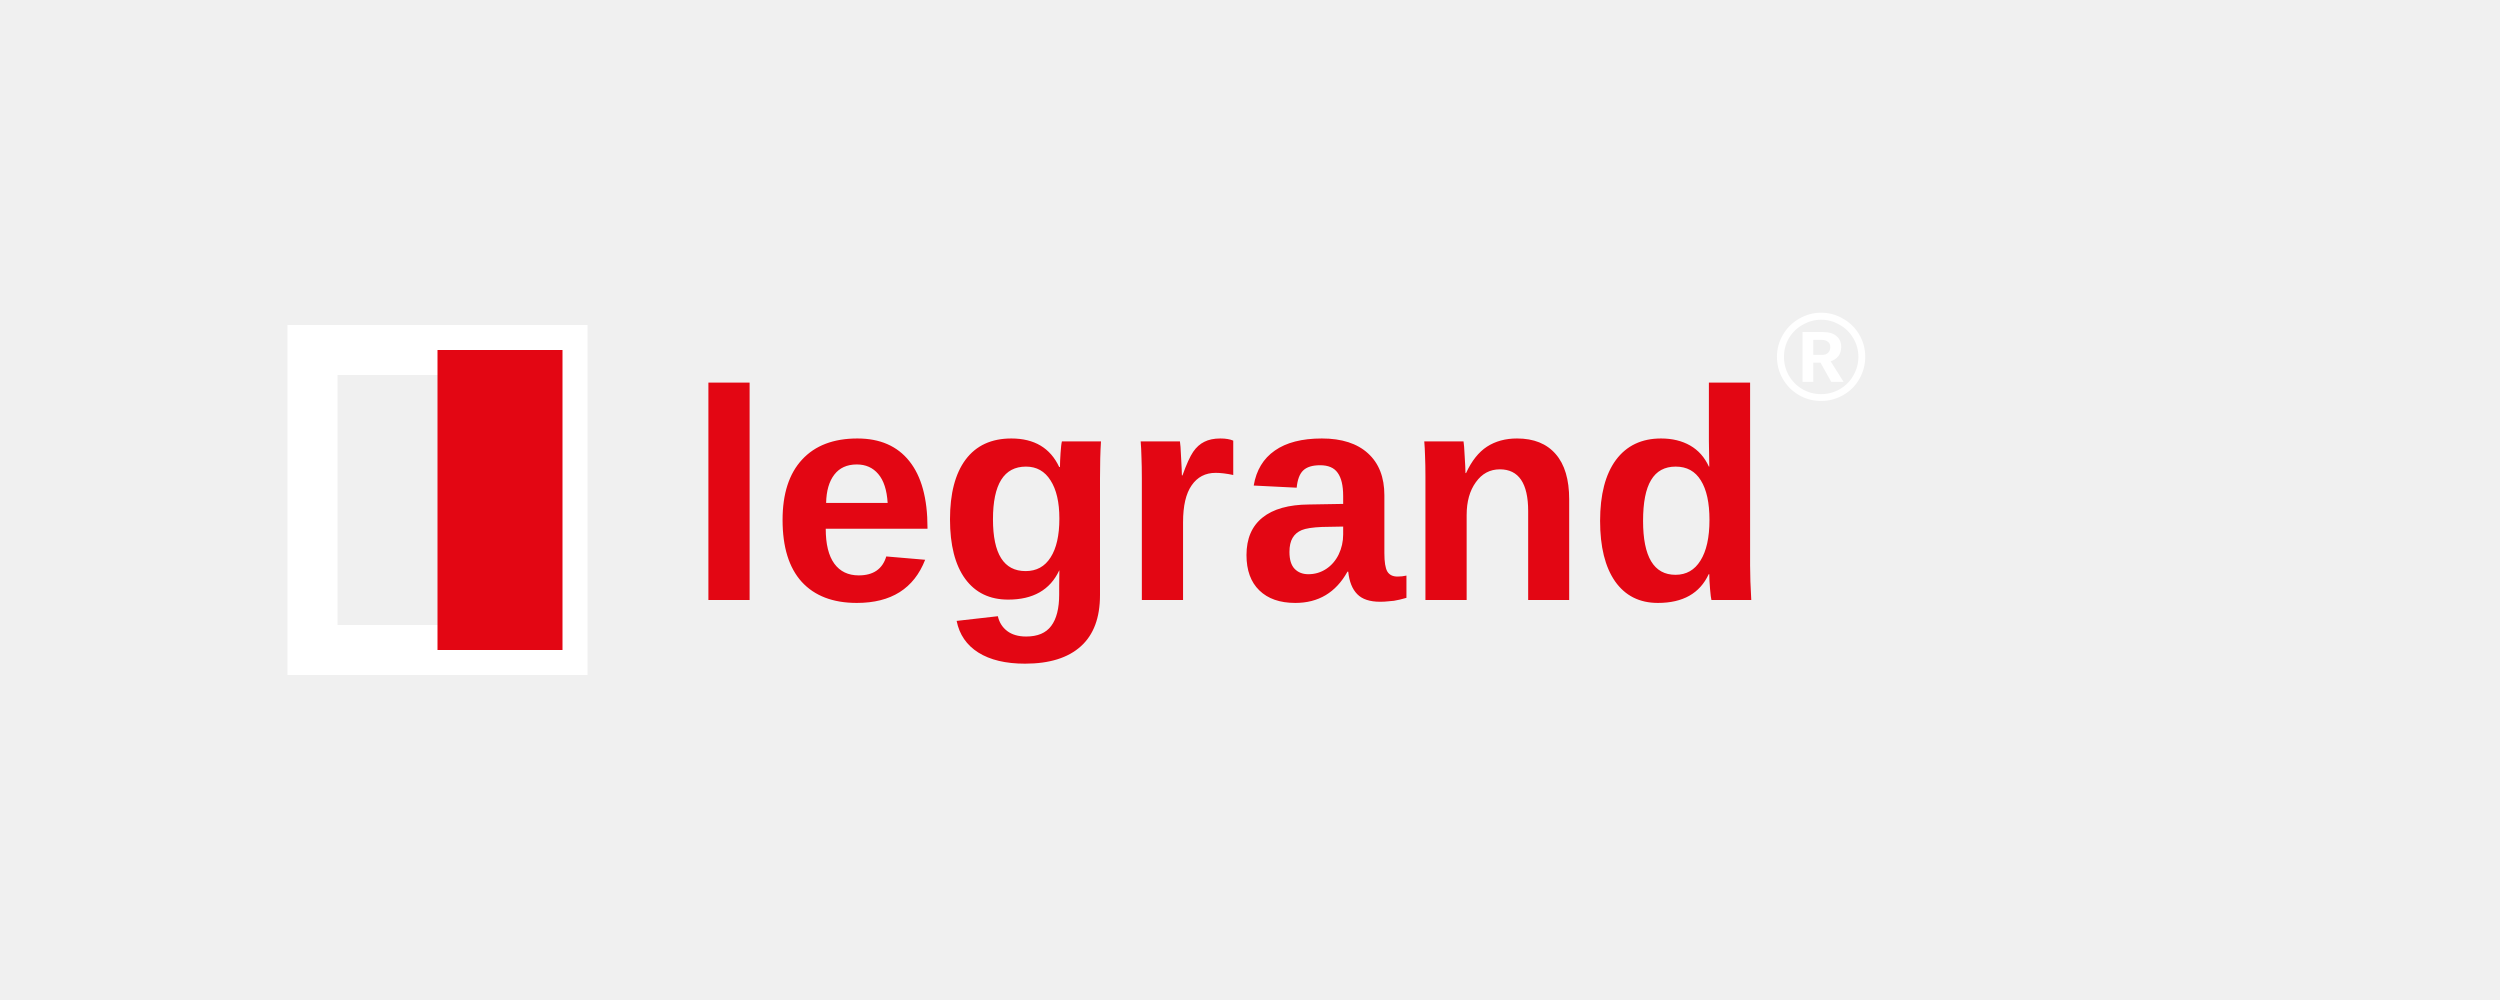
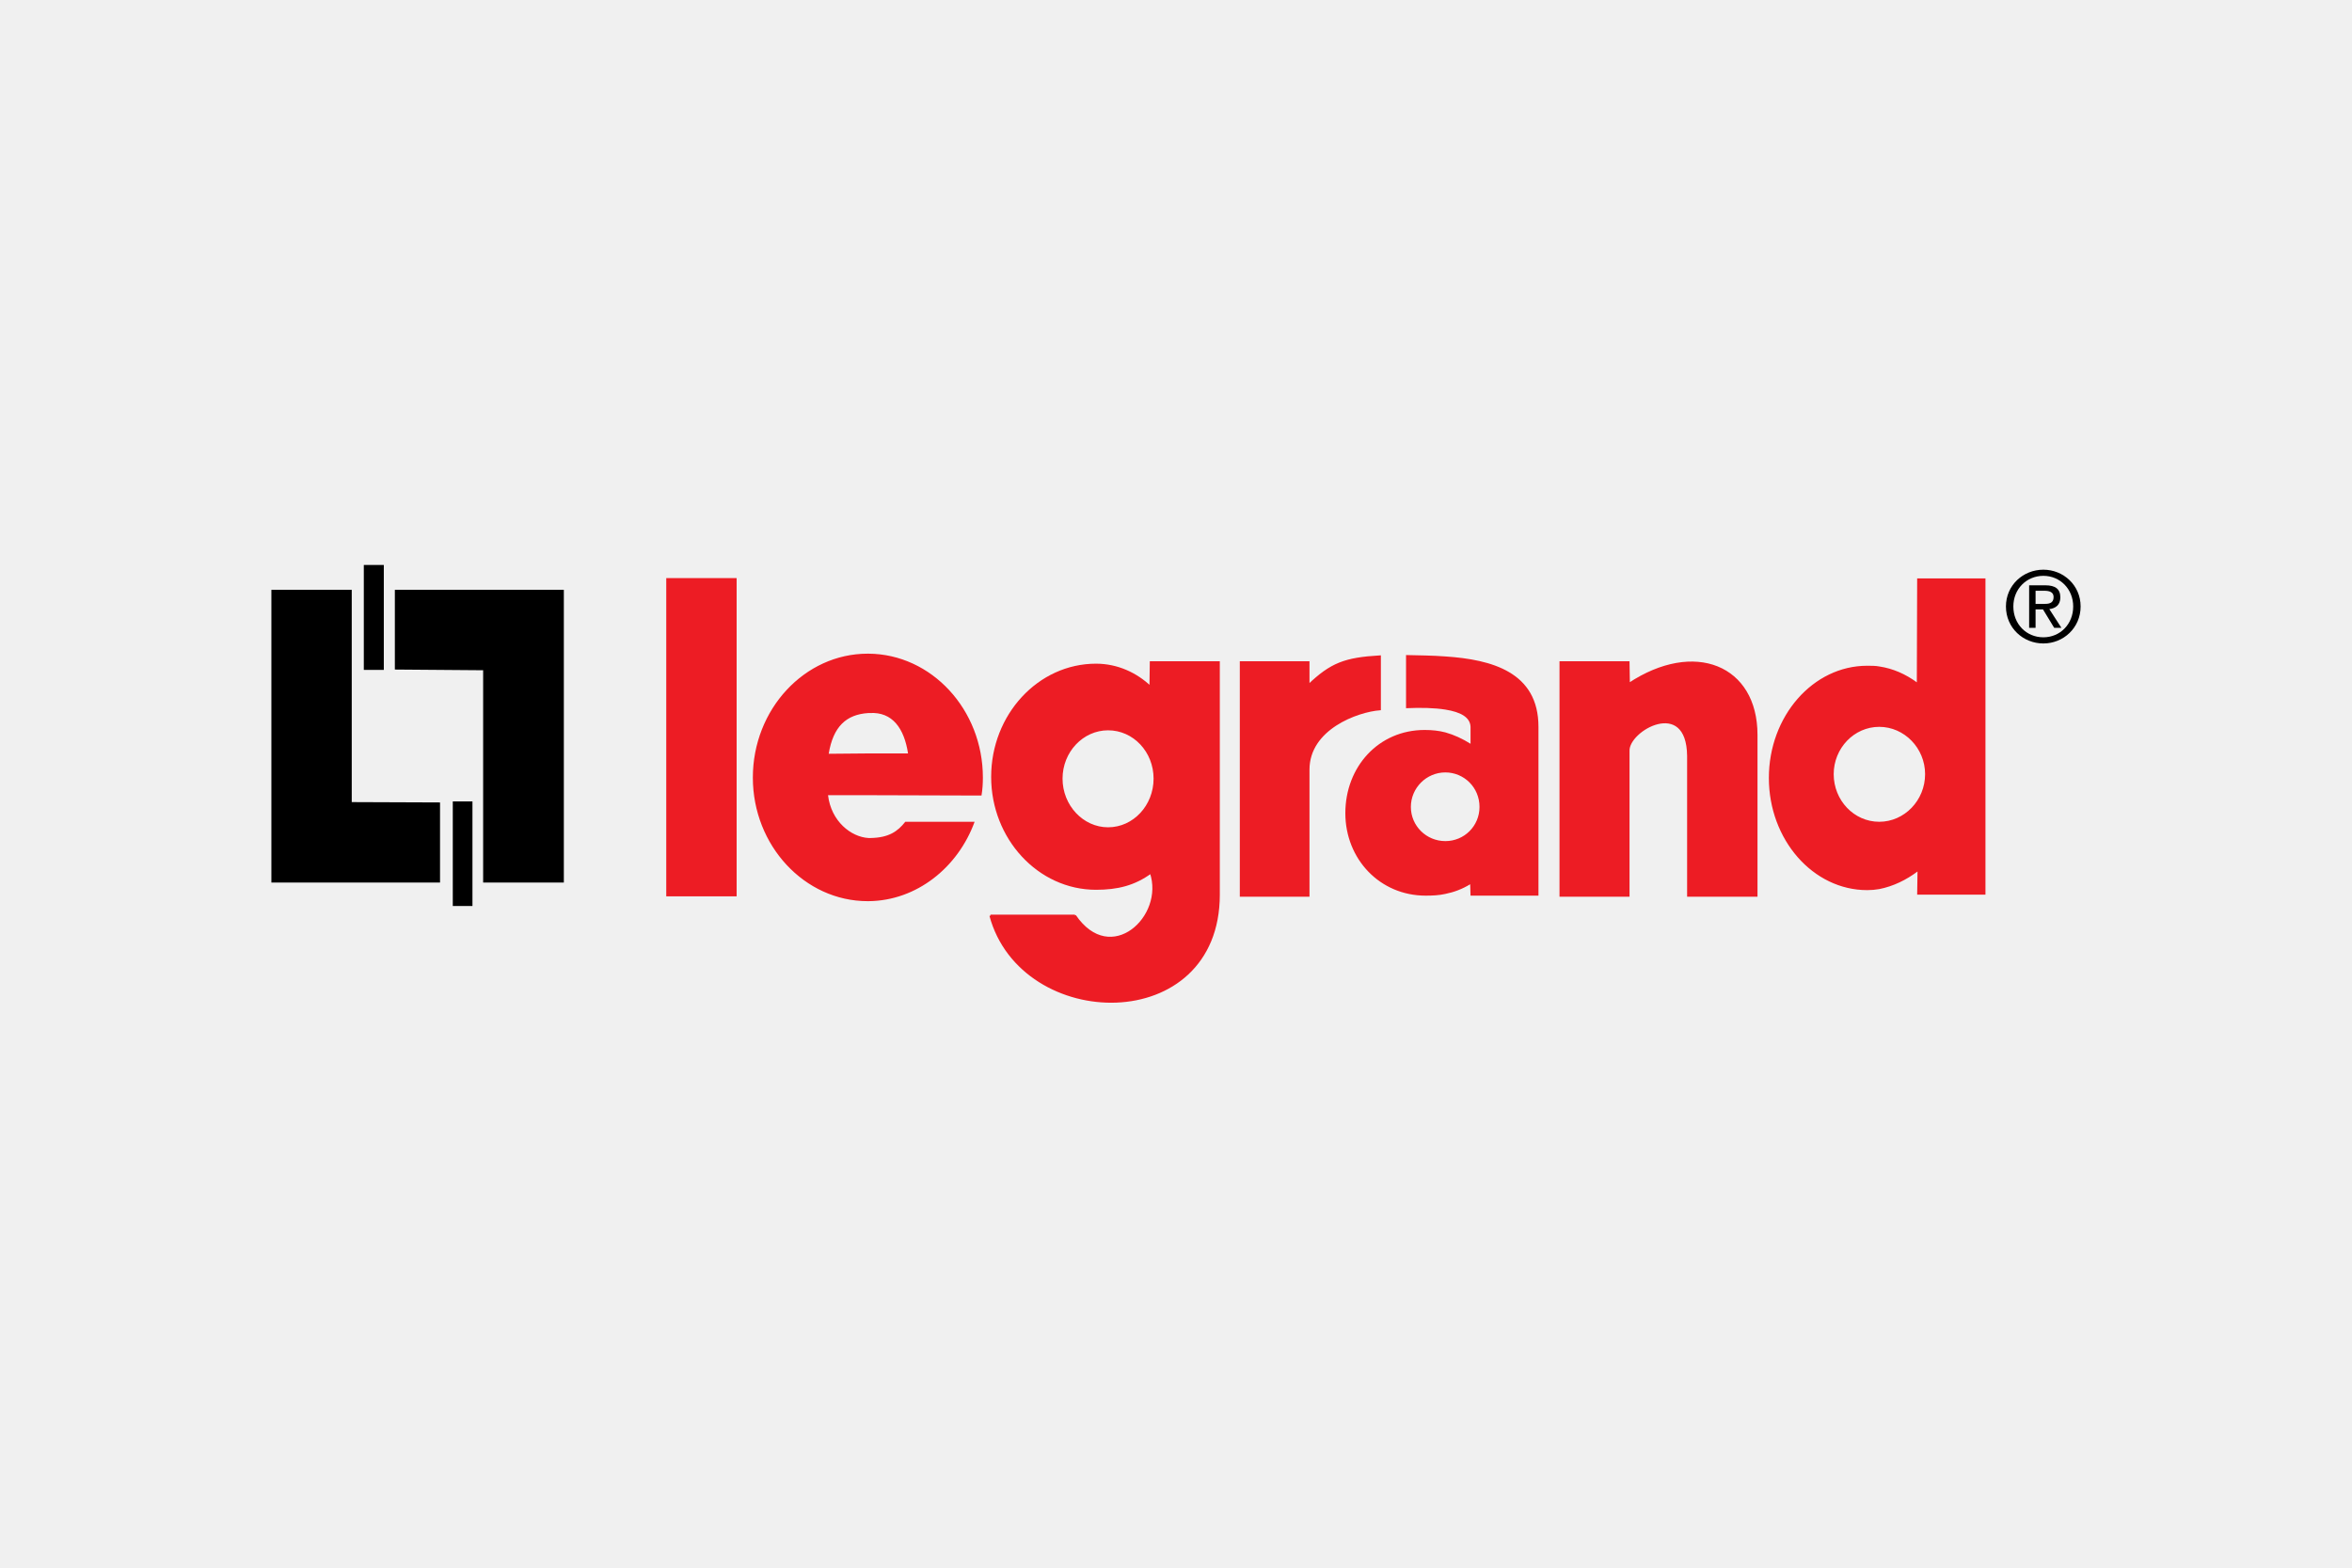
- <svg xmlns="http://www.w3.org/2000/svg" viewBox="0 0 200 80" width="200" height="80">
-   <rect x="25" y="28" width="20" height="24" fill="none" stroke="#FFFFFF" stroke-width="4" />
-   <rect x="35" y="28" width="10" height="24" fill="#E30613" />
-   <text x="55" y="48" font-family="'Trebuchet MS', Arial, sans-serif" font-size="24" font-weight="900" fill="#E30613">legrand</text>
-   <text x="142" y="32" font-family="Arial, sans-serif" font-size="10" font-weight="900" fill="#FFFFFF">®</text>
+ <svg xmlns="http://www.w3.org/2000/svg" height="800" width="1200" viewBox="-28.063 -11.319 243.213 67.915">
+   <path clip-rule="evenodd" fill-rule="evenodd" d="M8.31 24.527l9.129.035v8.283H0V2.571h8.31zm13.587-13.638l-9.129-.072V2.571h17.474v30.274h-8.345z" />
+   <path clip-rule="evenodd" fill-rule="evenodd" d="M11.626 10.853H9.558V0h2.068zm9.166 24.42h-2.033V24.456h2.033z" />
+   <path stroke-miterlimit="2.613" stroke-width=".216" stroke="#ED1C24" fill="#ED1C24" clip-rule="evenodd" fill-rule="evenodd" d="M48.002 34.167h-7.061V1.464h7.061zm52.247-24.099h6.99v2.392c2.354-2.249 3.78-2.784 7.382-2.999v5.462c-2.317.178-7.382 1.999-7.382 6.248v13.031h-6.99zm40.121 2.249l-.036-2.249h-7.025v24.134h7.025V19.243c-.106-2.178 6.1-5.676 6.17.5v14.459h7.062V17.565c-.001-7.105-6.42-9.746-13.196-5.248z" />
+   <path d="M121.397 9.461c-1.392-.107-2.782-.107-4.065-.143v5.498c1.533-.071 2.96-.036 4.065.143 1.569.25 2.567.785 2.604 1.785v1.75c-.856-.536-1.712-.928-2.604-1.178-.678-.178-1.392-.25-2.14-.25-4.779 0-8.202 3.82-8.202 8.604 0 4.748 3.565 8.532 8.309 8.532.714 0 1.392-.035 2.033-.179.892-.179 1.747-.5 2.567-.999l.036 1.178h7.025V16.744c.001-5.677-4.849-6.962-9.628-7.283zm0 19.1c-1.962 0-3.566-1.57-3.566-3.534 0-1.964 1.604-3.57 3.566-3.57.963 0 1.854.393 2.496 1.035.643.643 1.035 1.535 1.035 2.535.001 1.964-1.569 3.534-3.531 3.534zm48.788-27.169l-.035 10.746c-1.177-.856-2.461-1.428-3.888-1.642-.392-.072-.82-.072-1.248-.072-5.599 0-10.164 5.213-10.164 11.604 0 6.391 4.565 11.603 10.164 11.603.428 0 .856-.036 1.248-.107 1.462-.285 2.817-.964 3.959-1.82l-.036 2.393h7.062V1.392zm-3.923 25.17c-2.604 0-4.708-2.214-4.708-4.927 0-2.678 2.104-4.892 4.708-4.892s4.743 2.214 4.743 4.892c0 2.713-2.14 4.927-4.743 4.927zm-92.831-2.714c.107-.643.143-1.249.143-1.856 0-7.033-5.314-12.781-11.84-12.817h-.071c-6.526 0-11.876 5.748-11.876 12.817 0 7.033 5.35 12.781 11.876 12.781h.071c4.993-.035 9.272-3.498 10.984-8.211H65.55c-.784.999-1.711 1.642-3.566 1.678h-.25c-1.783-.107-3.852-1.714-4.172-4.427h4.172zm-15.8-4.319c.464-2.82 1.819-4.07 4.102-4.213h.143c2.354-.143 3.566 1.606 3.958 4.177h-4.101zm33.31-9.461l-.036 2.571c-1.176-1.107-2.675-1.928-4.386-2.214-.392-.071-.82-.106-1.248-.106-5.92 0-10.735 5.212-10.735 11.603 0 6.354 4.814 11.567 10.735 11.567.428 0 .856 0 1.248-.036 1.64-.143 3.067-.643 4.422-1.642 1.141 3.284-1.462 6.961-4.422 6.747-1.177-.071-2.39-.749-3.423-2.284h-8.738c1.533 5.676 6.918 8.782 12.161 8.89 5.813.143 11.448-3.392 11.448-11.067V10.068zM86.519 27.24c-2.639 0-4.815-2.32-4.815-5.141s2.176-5.105 4.815-5.105c2.675 0 4.814 2.285 4.814 5.105 0 2.82-2.139 5.141-4.814 5.141z" fill="#ED1C24" clip-rule="evenodd" fill-rule="evenodd" />
+   <path d="M90.905 12.639l.036-2.571h7.025v24.027m.001 0c0 14.602-20.364 14.173-23.609 2.178m0 0h8.738m0 0c3.708 5.426 9.415.106 7.846-4.463-1.712 1.249-3.46 1.678-5.67 1.678-5.92 0-10.735-5.213-10.735-11.567 0-6.39 4.814-11.603 10.735-11.603 2.21 0 4.173.928 5.634 2.321m-4.387 4.355c2.675 0 4.814 2.285 4.814 5.105 0 2.82-2.14 5.141-4.814 5.141-2.639 0-4.815-2.32-4.815-5.141s2.176-5.105 4.815-5.105" stroke-miterlimit="2.613" stroke-width=".216" stroke="#ED1C24" fill="none" />
+   <path d="M180.131 4.293c0-1.807 1.361-3.169 3.104-3.169 1.725 0 3.085 1.362 3.085 3.169 0 1.836-1.36 3.189-3.085 3.189-1.743 0-3.104-1.353-3.104-3.189zm3.104 3.825c2.076 0 3.852-1.615 3.852-3.824 0-2.19-1.775-3.805-3.852-3.805-2.097 0-3.87 1.615-3.87 3.805 0 2.209 1.774 3.824 3.87 3.824zm-.806-3.522h.767l1.159 1.907h.746l-1.25-1.937c.646-.081 1.139-.424 1.139-1.211 0-.868-.514-1.251-1.553-1.251h-1.673v4.399h.665zm0-.565V2.669h.907c.464 0 .958.101.958.646 0 .676-.505.717-1.068.717h-.797z" clip-rule="evenodd" fill-rule="evenodd" />
</svg>
